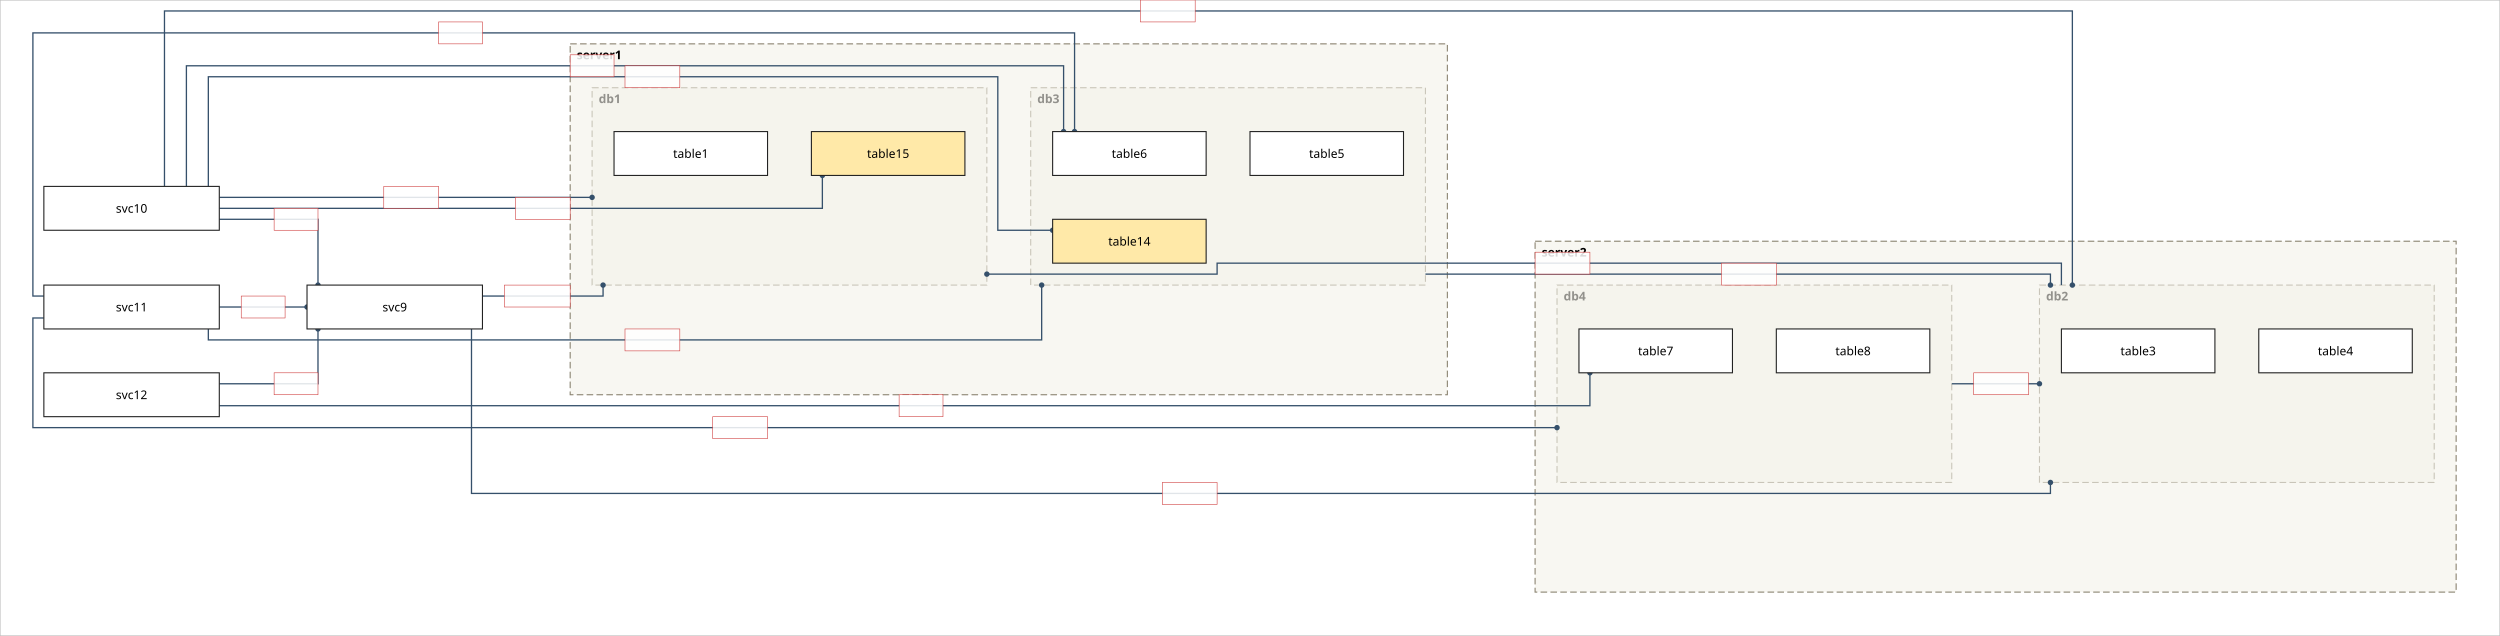
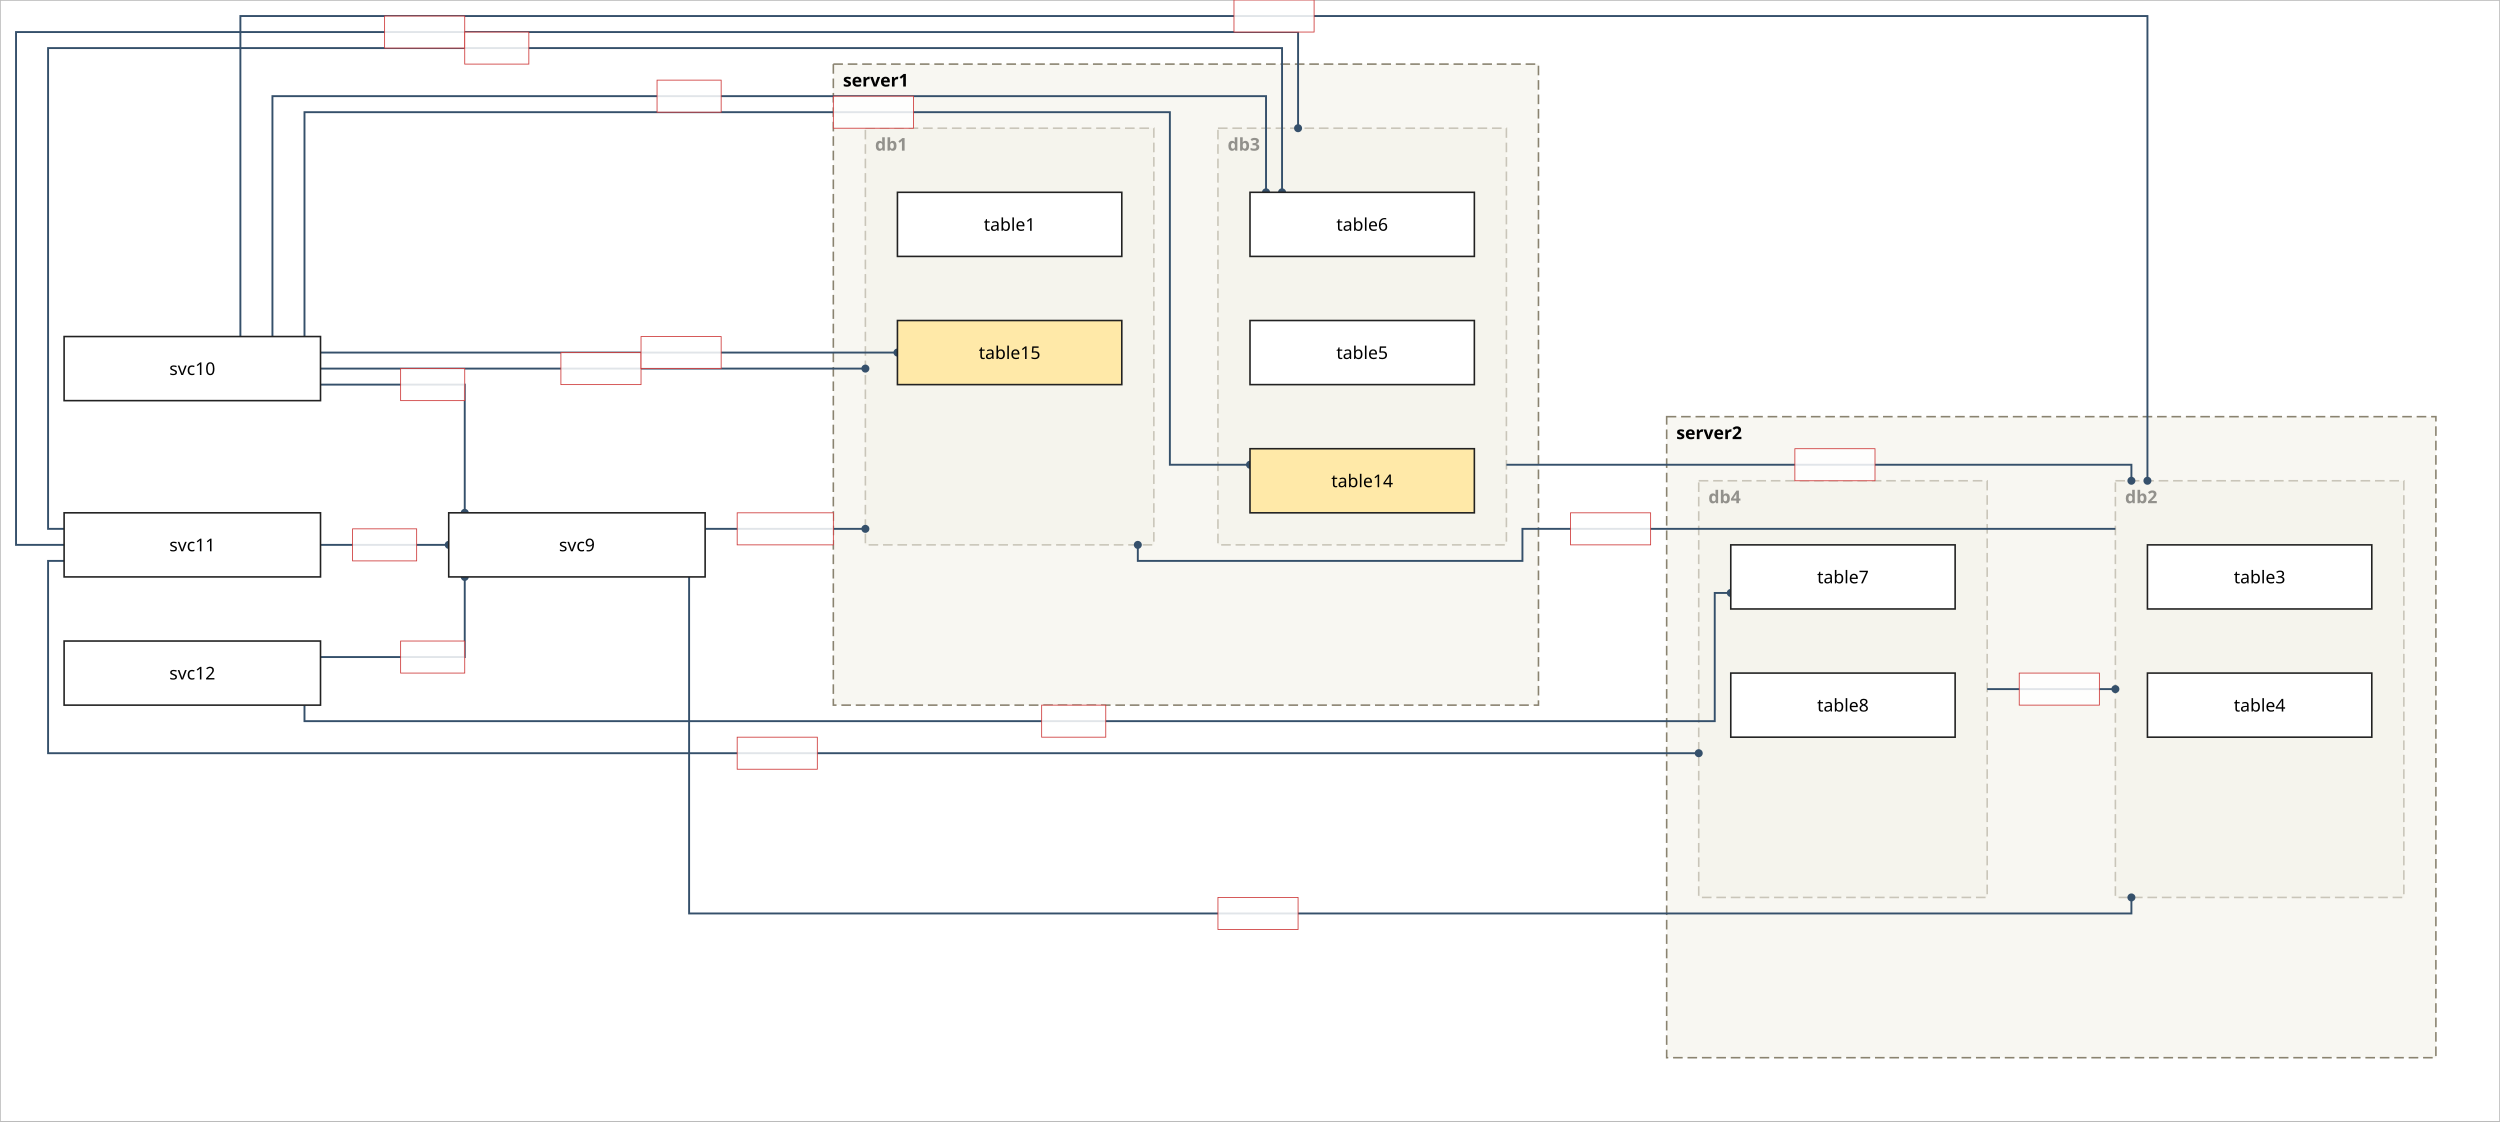
- <svg xmlns="http://www.w3.org/2000/svg" width="2280" height="580" viewBox="0 0 2280 580" font-family="sans-serif" font-size="11">
+ <svg xmlns="http://www.w3.org/2000/svg" width="1560" height="700" viewBox="0 0 1560 700" font-family="sans-serif" font-size="11">
  <rect width="100%" height="100%" fill="#fff" stroke="#bbb" />
-   <rect x="540" y="80" width="360" height="180" fill="#f3f1ea" fill-opacity="0.6" stroke="#8a8370" stroke-dasharray="6 3" />
+   <rect x="540" y="80" width="180" height="260" fill="#f3f1ea" fill-opacity="0.6" stroke="#8a8370" stroke-dasharray="6 3" />
  <text x="546" y="94" font-weight="bold">db1</text>
-   <rect x="1860" y="260" width="360" height="180" fill="#f3f1ea" fill-opacity="0.6" stroke="#8a8370" stroke-dasharray="6 3" />
-   <text x="1866" y="274" font-weight="bold">db2</text>
-   <rect x="940" y="80" width="360" height="180" fill="#f3f1ea" fill-opacity="0.6" stroke="#8a8370" stroke-dasharray="6 3" />
-   <text x="946" y="94" font-weight="bold">db3</text>
-   <rect x="1420" y="260" width="360" height="180" fill="#f3f1ea" fill-opacity="0.6" stroke="#8a8370" stroke-dasharray="6 3" />
-   <text x="1426" y="274" font-weight="bold">db4</text>
-   <rect x="520" y="40" width="800" height="320" fill="#f3f1ea" fill-opacity="0.6" stroke="#8a8370" stroke-dasharray="6 3" />
+   <rect x="1320" y="300" width="180" height="260" fill="#f3f1ea" fill-opacity="0.6" stroke="#8a8370" stroke-dasharray="6 3" />
+   <text x="1326" y="314" font-weight="bold">db2</text>
+   <rect x="760" y="80" width="180" height="260" fill="#f3f1ea" fill-opacity="0.6" stroke="#8a8370" stroke-dasharray="6 3" />
+   <text x="766" y="94" font-weight="bold">db3</text>
+   <rect x="1060" y="300" width="180" height="260" fill="#f3f1ea" fill-opacity="0.6" stroke="#8a8370" stroke-dasharray="6 3" />
+   <text x="1066" y="314" font-weight="bold">db4</text>
+   <rect x="520" y="40" width="440" height="400" fill="#f3f1ea" fill-opacity="0.6" stroke="#8a8370" stroke-dasharray="6 3" />
  <text x="526" y="54" font-weight="bold">server1</text>
-   <rect x="1400" y="220" width="840" height="320" fill="#f3f1ea" fill-opacity="0.6" stroke="#8a8370" stroke-dasharray="6 3" />
-   <text x="1406" y="234" font-weight="bold">server2</text>
-   <polyline points="1880,260 1880,240 1110,240 1110,250 900,250" fill="none" stroke="#35506b" stroke-width="1.2" />
-   <circle cx="900" cy="250" r="2.5" fill="#35506b" />
-   <polyline points="1300,250 1870,250 1870,260" fill="none" stroke="#35506b" stroke-width="1.2" />
-   <circle cx="1870" cy="260" r="2.5" fill="#35506b" />
-   <polyline points="1780,350 1860,350" fill="none" stroke="#35506b" stroke-width="1.2" />
-   <circle cx="1860" cy="350" r="2.5" fill="#35506b" />
-   <polyline points="200,180 540,180" fill="none" stroke="#35506b" stroke-width="1.2" />
-   <circle cx="540" cy="180" r="2.5" fill="#35506b" />
-   <polyline points="200,190 750,190 750,160" fill="none" stroke="#35506b" stroke-width="1.2" />
-   <circle cx="750" cy="160" r="2.5" fill="#35506b" />
-   <polyline points="150,170 150,10 1890,10 1890,260" fill="none" stroke="#35506b" stroke-width="1.2" />
-   <circle cx="1890" cy="260" r="2.5" fill="#35506b" />
-   <polyline points="190,170 190,70 910,70 910,210 960,210" fill="none" stroke="#35506b" stroke-width="1.2" />
-   <circle cx="960" cy="210" r="2.5" fill="#35506b" />
-   <polyline points="170,170 170,60 970,60 970,120" fill="none" stroke="#35506b" stroke-width="1.2" />
-   <circle cx="970" cy="120" r="2.5" fill="#35506b" />
-   <polyline points="200,200 290,200 290,260" fill="none" stroke="#35506b" stroke-width="1.2" />
-   <circle cx="290" cy="260" r="2.5" fill="#35506b" />
-   <polyline points="190,300 190,310 950,310 950,260" fill="none" stroke="#35506b" stroke-width="1.2" />
-   <circle cx="950" cy="260" r="2.5" fill="#35506b" />
-   <polyline points="40,270 30,270 30,30 980,30 980,120" fill="none" stroke="#35506b" stroke-width="1.2" />
-   <circle cx="980" cy="120" r="2.5" fill="#35506b" />
-   <polyline points="40,290 30,290 30,390 1420,390" fill="none" stroke="#35506b" stroke-width="1.2" />
-   <circle cx="1420" cy="390" r="2.5" fill="#35506b" />
-   <polyline points="200,280 280,280" fill="none" stroke="#35506b" stroke-width="1.2" />
-   <circle cx="280" cy="280" r="2.5" fill="#35506b" />
-   <polyline points="200,370 1450,370 1450,340" fill="none" stroke="#35506b" stroke-width="1.2" />
-   <circle cx="1450" cy="340" r="2.5" fill="#35506b" />
-   <polyline points="200,350 290,350 290,300" fill="none" stroke="#35506b" stroke-width="1.2" />
-   <circle cx="290" cy="300" r="2.5" fill="#35506b" />
-   <polyline points="440,270 550,270 550,260" fill="none" stroke="#35506b" stroke-width="1.2" />
-   <circle cx="550" cy="260" r="2.5" fill="#35506b" />
-   <polyline points="430,300 430,450 1870,450 1870,440" fill="none" stroke="#35506b" stroke-width="1.2" />
-   <circle cx="1870" cy="440" r="2.5" fill="#35506b" />
+   <rect x="1040" y="260" width="480" height="400" fill="#f3f1ea" fill-opacity="0.6" stroke="#8a8370" stroke-dasharray="6 3" />
+   <text x="1046" y="274" font-weight="bold">server2</text>
+   <polyline points="1320,330 950,330 950,350 710,350 710,340" fill="none" stroke="#35506b" stroke-width="1.2" />
+   <circle cx="710" cy="340" r="2.5" fill="#35506b" />
+   <polyline points="940,290 1330,290 1330,300" fill="none" stroke="#35506b" stroke-width="1.2" />
+   <circle cx="1330" cy="300" r="2.5" fill="#35506b" />
+   <polyline points="1240,430 1320,430" fill="none" stroke="#35506b" stroke-width="1.2" />
+   <circle cx="1320" cy="430" r="2.5" fill="#35506b" />
+   <polyline points="200,230 540,230" fill="none" stroke="#35506b" stroke-width="1.2" />
+   <circle cx="540" cy="230" r="2.5" fill="#35506b" />
+   <polyline points="200,220 560,220" fill="none" stroke="#35506b" stroke-width="1.2" />
+   <circle cx="560" cy="220" r="2.5" fill="#35506b" />
+   <polyline points="150,210 150,10 1340,10 1340,300" fill="none" stroke="#35506b" stroke-width="1.2" />
+   <circle cx="1340" cy="300" r="2.5" fill="#35506b" />
+   <polyline points="190,210 190,70 730,70 730,290 780,290" fill="none" stroke="#35506b" stroke-width="1.2" />
+   <circle cx="780" cy="290" r="2.5" fill="#35506b" />
+   <polyline points="170,210 170,60 790,60 790,120" fill="none" stroke="#35506b" stroke-width="1.2" />
+   <circle cx="790" cy="120" r="2.5" fill="#35506b" />
+   <polyline points="200,240 290,240 290,320" fill="none" stroke="#35506b" stroke-width="1.2" />
+   <circle cx="290" cy="320" r="2.5" fill="#35506b" />
+   <polyline points="40,340 10,340 10,20 810,20 810,80" fill="none" stroke="#35506b" stroke-width="1.2" />
+   <circle cx="810" cy="80" r="2.5" fill="#35506b" />
+   <polyline points="40,330 30,330 30,30 800,30 800,120" fill="none" stroke="#35506b" stroke-width="1.2" />
+   <circle cx="800" cy="120" r="2.5" fill="#35506b" />
+   <polyline points="40,350 30,350 30,470 1060,470" fill="none" stroke="#35506b" stroke-width="1.2" />
+   <circle cx="1060" cy="470" r="2.5" fill="#35506b" />
+   <polyline points="200,340 280,340" fill="none" stroke="#35506b" stroke-width="1.2" />
+   <circle cx="280" cy="340" r="2.5" fill="#35506b" />
+   <polyline points="190,440 190,450 1070,450 1070,370 1080,370" fill="none" stroke="#35506b" stroke-width="1.2" />
+   <circle cx="1080" cy="370" r="2.5" fill="#35506b" />
+   <polyline points="200,410 290,410 290,360" fill="none" stroke="#35506b" stroke-width="1.2" />
+   <circle cx="290" cy="360" r="2.5" fill="#35506b" />
+   <polyline points="440,330 540,330" fill="none" stroke="#35506b" stroke-width="1.2" />
+   <circle cx="540" cy="330" r="2.5" fill="#35506b" />
+   <polyline points="430,360 430,570 1330,570 1330,560" fill="none" stroke="#35506b" stroke-width="1.2" />
+   <circle cx="1330" cy="560" r="2.5" fill="#35506b" />
  <rect x="560" y="120" width="140" height="40" fill="#fff" stroke="#222" />
  <text x="630" y="144" text-anchor="middle">table1</text>
-   <rect x="740" y="120" width="140" height="40" fill="#ffe9a8" stroke="#222" />
-   <text x="810" y="144" text-anchor="middle">table15</text>
-   <rect x="1880" y="300" width="140" height="40" fill="#fff" stroke="#222" />
-   <text x="1950" y="324" text-anchor="middle">table3</text>
-   <rect x="2060" y="300" width="140" height="40" fill="#fff" stroke="#222" />
-   <text x="2130" y="324" text-anchor="middle">table4</text>
-   <rect x="960" y="200" width="140" height="40" fill="#ffe9a8" stroke="#222" />
-   <text x="1030" y="224" text-anchor="middle">table14</text>
-   <rect x="1140" y="120" width="140" height="40" fill="#fff" stroke="#222" />
-   <text x="1210" y="144" text-anchor="middle">table5</text>
-   <rect x="960" y="120" width="140" height="40" fill="#fff" stroke="#222" />
-   <text x="1030" y="144" text-anchor="middle">table6</text>
-   <rect x="1440" y="300" width="140" height="40" fill="#fff" stroke="#222" />
-   <text x="1510" y="324" text-anchor="middle">table7</text>
-   <rect x="1620" y="300" width="140" height="40" fill="#fff" stroke="#222" />
-   <text x="1690" y="324" text-anchor="middle">table8</text>
-   <rect x="40" y="170" width="160" height="40" fill="#fff" stroke="#222" />
-   <text x="120" y="194" text-anchor="middle">svc10</text>
-   <rect x="40" y="260" width="160" height="40" fill="#fff" stroke="#222" />
-   <text x="120" y="284" text-anchor="middle">svc11</text>
-   <rect x="40" y="340" width="160" height="40" fill="#fff" stroke="#222" />
-   <text x="120" y="364" text-anchor="middle">svc12</text>
-   <rect x="280" y="260" width="160" height="40" fill="#fff" stroke="#222" />
-   <text x="360" y="284" text-anchor="middle">svc9</text>
-   <rect x="1400" y="230" width="50" height="20" fill="#fff" fill-opacity="0.85" stroke="#c33" stroke-width="0.5" />
-   <rect x="1570" y="240" width="50" height="20" fill="#fff" fill-opacity="0.85" stroke="#c33" stroke-width="0.5" />
-   <rect x="1800" y="340" width="50" height="20" fill="#fff" fill-opacity="0.85" stroke="#c33" stroke-width="0.5" />
-   <rect x="350" y="170" width="50" height="20" fill="#fff" fill-opacity="0.85" stroke="#c33" stroke-width="0.5" />
-   <rect x="470" y="180" width="50" height="20" fill="#fff" fill-opacity="0.85" stroke="#c33" stroke-width="0.5" />
-   <rect x="1040" y="0" width="50" height="20" fill="#fff" fill-opacity="0.85" stroke="#c33" stroke-width="0.5" />
-   <rect x="570" y="60" width="50" height="20" fill="#fff" fill-opacity="0.85" stroke="#c33" stroke-width="0.5" />
-   <rect x="520" y="50" width="40" height="20" fill="#fff" fill-opacity="0.85" stroke="#c33" stroke-width="0.5" />
-   <rect x="250" y="190" width="40" height="20" fill="#fff" fill-opacity="0.85" stroke="#c33" stroke-width="0.5" />
-   <rect x="570" y="300" width="50" height="20" fill="#fff" fill-opacity="0.85" stroke="#c33" stroke-width="0.5" />
-   <rect x="400" y="20" width="40" height="20" fill="#fff" fill-opacity="0.85" stroke="#c33" stroke-width="0.5" />
-   <rect x="650" y="380" width="50" height="20" fill="#fff" fill-opacity="0.85" stroke="#c33" stroke-width="0.5" />
-   <rect x="220" y="270" width="40" height="20" fill="#fff" fill-opacity="0.85" stroke="#c33" stroke-width="0.5" />
-   <rect x="820" y="360" width="40" height="20" fill="#fff" fill-opacity="0.85" stroke="#c33" stroke-width="0.5" />
-   <rect x="250" y="340" width="40" height="20" fill="#fff" fill-opacity="0.85" stroke="#c33" stroke-width="0.5" />
-   <rect x="460" y="260" width="60" height="20" fill="#fff" fill-opacity="0.85" stroke="#c33" stroke-width="0.5" />
-   <rect x="1060" y="440" width="50" height="20" fill="#fff" fill-opacity="0.85" stroke="#c33" stroke-width="0.5" />
+   <rect x="560" y="200" width="140" height="40" fill="#ffe9a8" stroke="#222" />
+   <text x="630" y="224" text-anchor="middle">table15</text>
+   <rect x="1340" y="340" width="140" height="40" fill="#fff" stroke="#222" />
+   <text x="1410" y="364" text-anchor="middle">table3</text>
+   <rect x="1340" y="420" width="140" height="40" fill="#fff" stroke="#222" />
+   <text x="1410" y="444" text-anchor="middle">table4</text>
+   <rect x="780" y="280" width="140" height="40" fill="#ffe9a8" stroke="#222" />
+   <text x="850" y="304" text-anchor="middle">table14</text>
+   <rect x="780" y="200" width="140" height="40" fill="#fff" stroke="#222" />
+   <text x="850" y="224" text-anchor="middle">table5</text>
+   <rect x="780" y="120" width="140" height="40" fill="#fff" stroke="#222" />
+   <text x="850" y="144" text-anchor="middle">table6</text>
+   <rect x="1080" y="340" width="140" height="40" fill="#fff" stroke="#222" />
+   <text x="1150" y="364" text-anchor="middle">table7</text>
+   <rect x="1080" y="420" width="140" height="40" fill="#fff" stroke="#222" />
+   <text x="1150" y="444" text-anchor="middle">table8</text>
+   <rect x="40" y="210" width="160" height="40" fill="#fff" stroke="#222" />
+   <text x="120" y="234" text-anchor="middle">svc10</text>
+   <rect x="40" y="320" width="160" height="40" fill="#fff" stroke="#222" />
+   <text x="120" y="344" text-anchor="middle">svc11</text>
+   <rect x="40" y="400" width="160" height="40" fill="#fff" stroke="#222" />
+   <text x="120" y="424" text-anchor="middle">svc12</text>
+   <rect x="280" y="320" width="160" height="40" fill="#fff" stroke="#222" />
+   <text x="360" y="344" text-anchor="middle">svc9</text>
+   <rect x="980" y="320" width="50" height="20" fill="#fff" fill-opacity="0.85" stroke="#c33" stroke-width="0.5" />
+   <rect x="1120" y="280" width="50" height="20" fill="#fff" fill-opacity="0.85" stroke="#c33" stroke-width="0.5" />
+   <rect x="1260" y="420" width="50" height="20" fill="#fff" fill-opacity="0.85" stroke="#c33" stroke-width="0.5" />
+   <rect x="350" y="220" width="50" height="20" fill="#fff" fill-opacity="0.85" stroke="#c33" stroke-width="0.5" />
+   <rect x="400" y="210" width="50" height="20" fill="#fff" fill-opacity="0.85" stroke="#c33" stroke-width="0.5" />
+   <rect x="770" y="0" width="50" height="20" fill="#fff" fill-opacity="0.85" stroke="#c33" stroke-width="0.5" />
+   <rect x="520" y="60" width="50" height="20" fill="#fff" fill-opacity="0.85" stroke="#c33" stroke-width="0.5" />
+   <rect x="410" y="50" width="40" height="20" fill="#fff" fill-opacity="0.85" stroke="#c33" stroke-width="0.5" />
+   <rect x="250" y="230" width="40" height="20" fill="#fff" fill-opacity="0.85" stroke="#c33" stroke-width="0.5" />
+   <rect x="240" y="10" width="50" height="20" fill="#fff" fill-opacity="0.85" stroke="#c33" stroke-width="0.5" />
+   <rect x="290" y="20" width="40" height="20" fill="#fff" fill-opacity="0.85" stroke="#c33" stroke-width="0.5" />
+   <rect x="460" y="460" width="50" height="20" fill="#fff" fill-opacity="0.85" stroke="#c33" stroke-width="0.5" />
+   <rect x="220" y="330" width="40" height="20" fill="#fff" fill-opacity="0.85" stroke="#c33" stroke-width="0.5" />
+   <rect x="650" y="440" width="40" height="20" fill="#fff" fill-opacity="0.85" stroke="#c33" stroke-width="0.5" />
+   <rect x="250" y="400" width="40" height="20" fill="#fff" fill-opacity="0.85" stroke="#c33" stroke-width="0.5" />
+   <rect x="460" y="320" width="60" height="20" fill="#fff" fill-opacity="0.85" stroke="#c33" stroke-width="0.5" />
+   <rect x="760" y="560" width="50" height="20" fill="#fff" fill-opacity="0.85" stroke="#c33" stroke-width="0.5" />
</svg>
